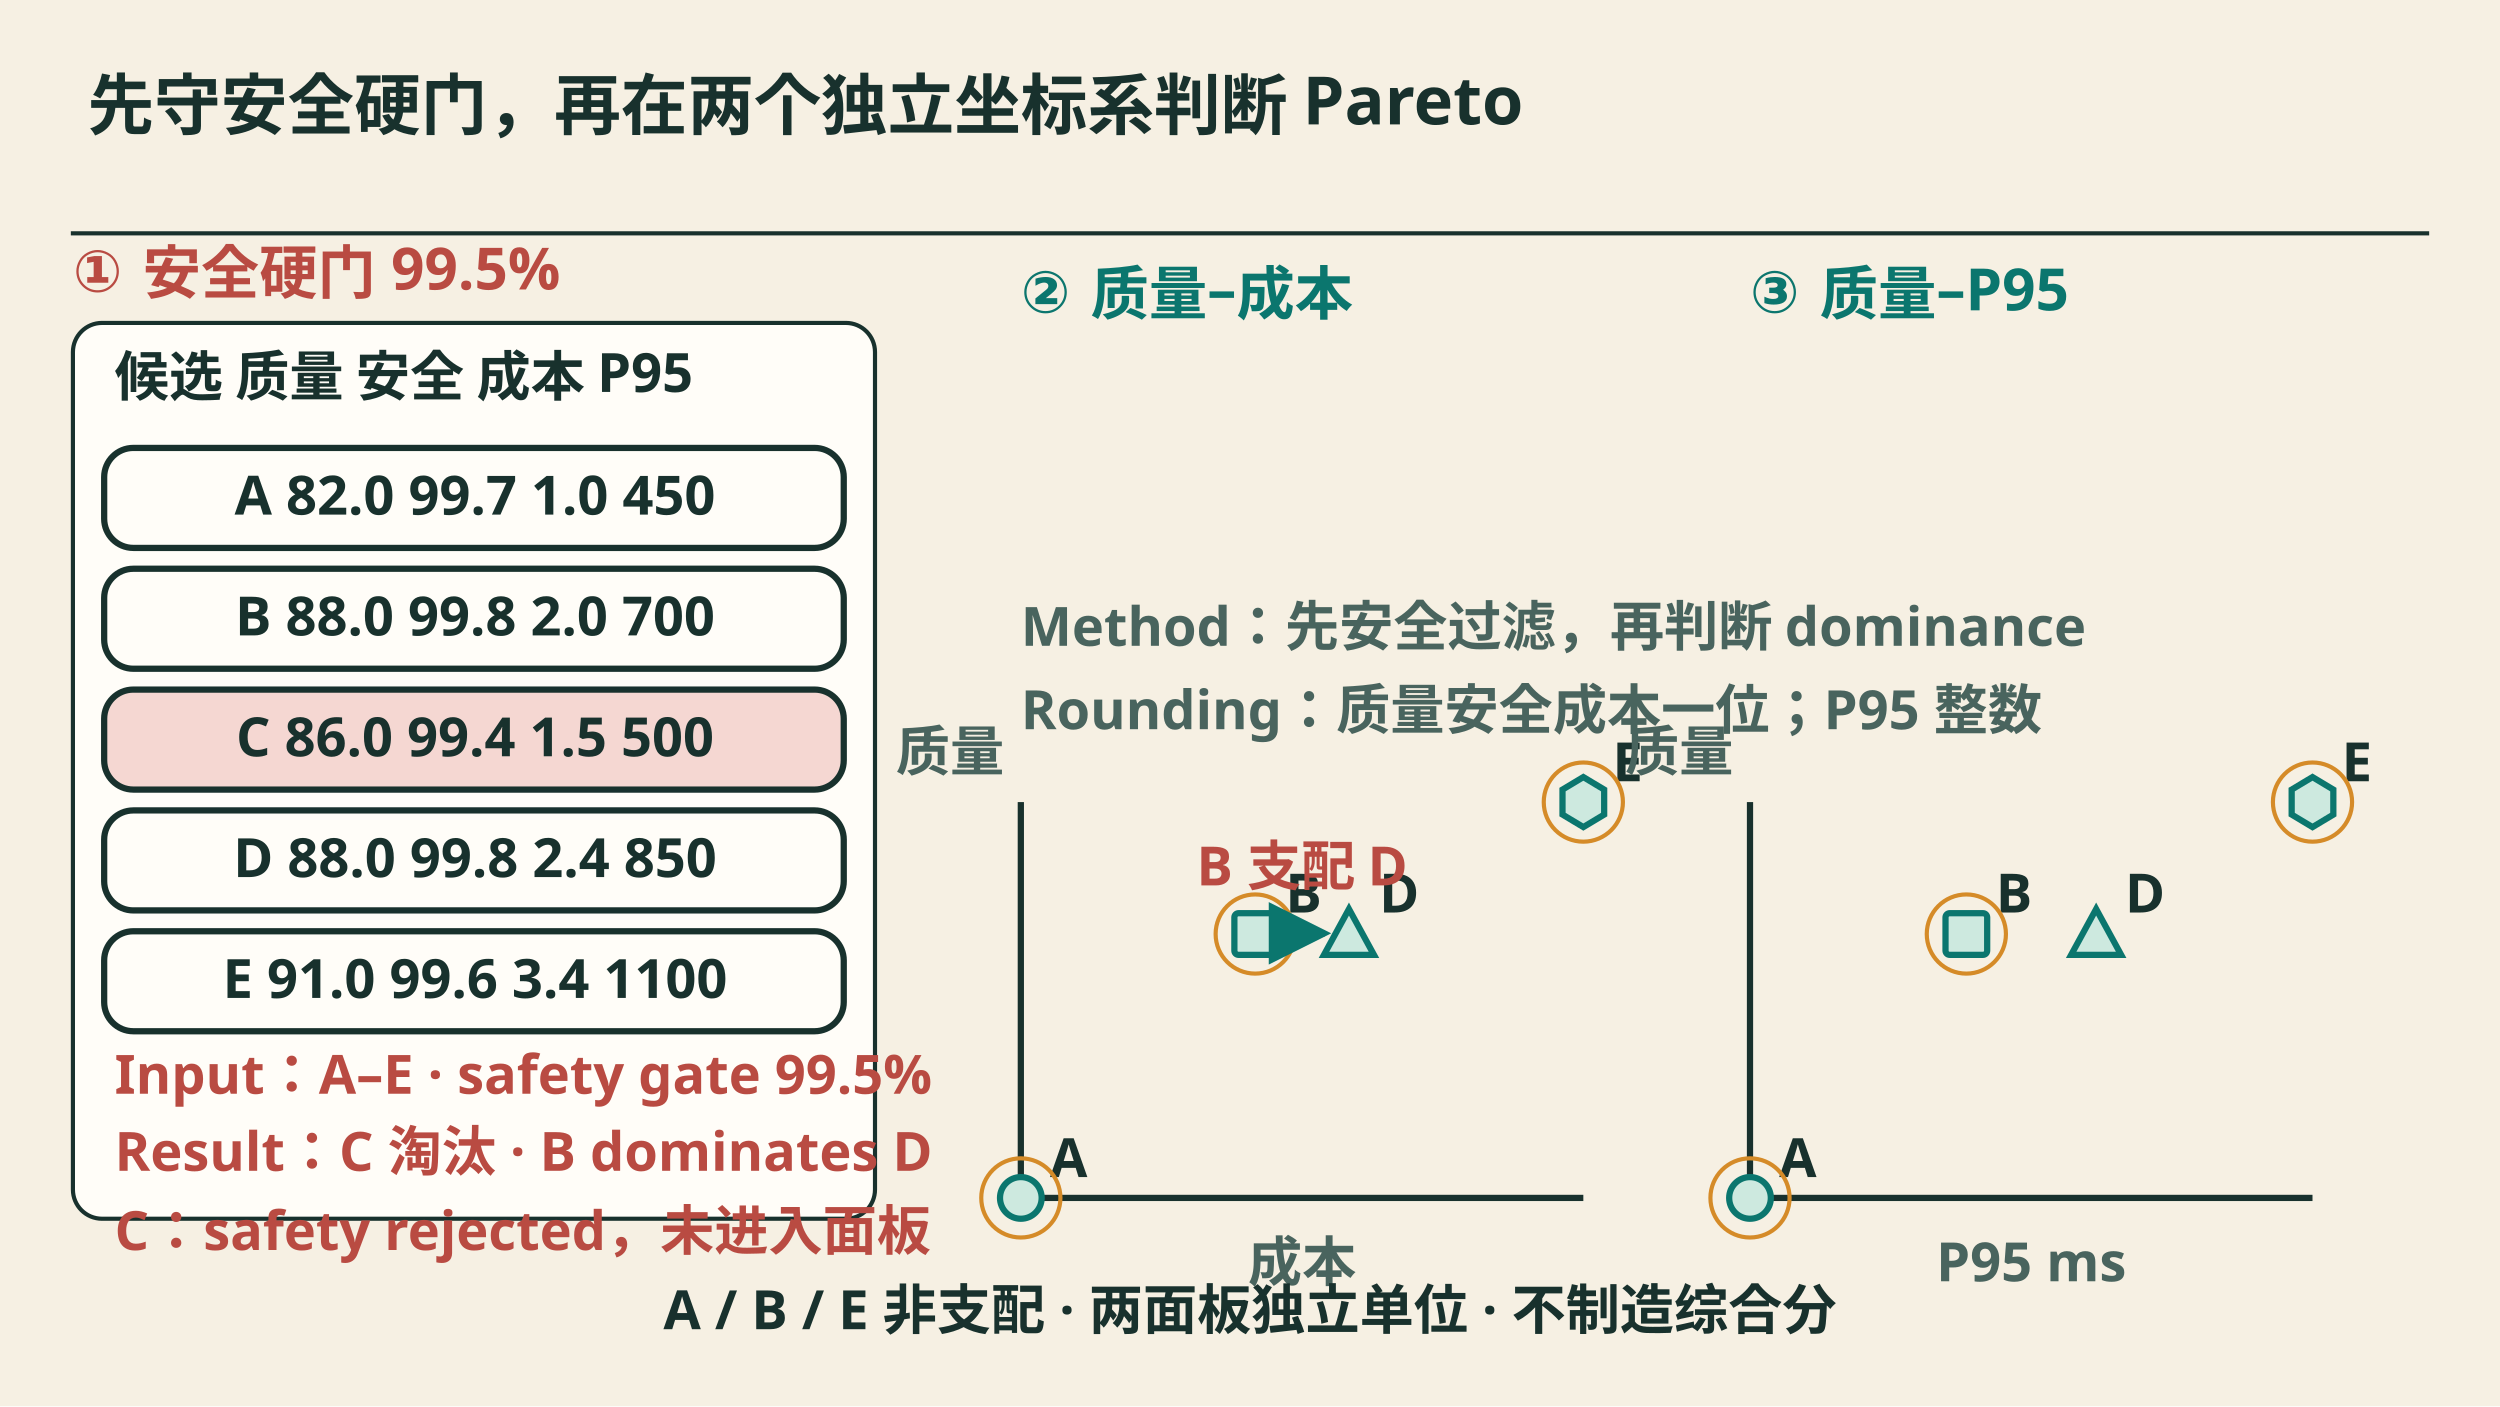
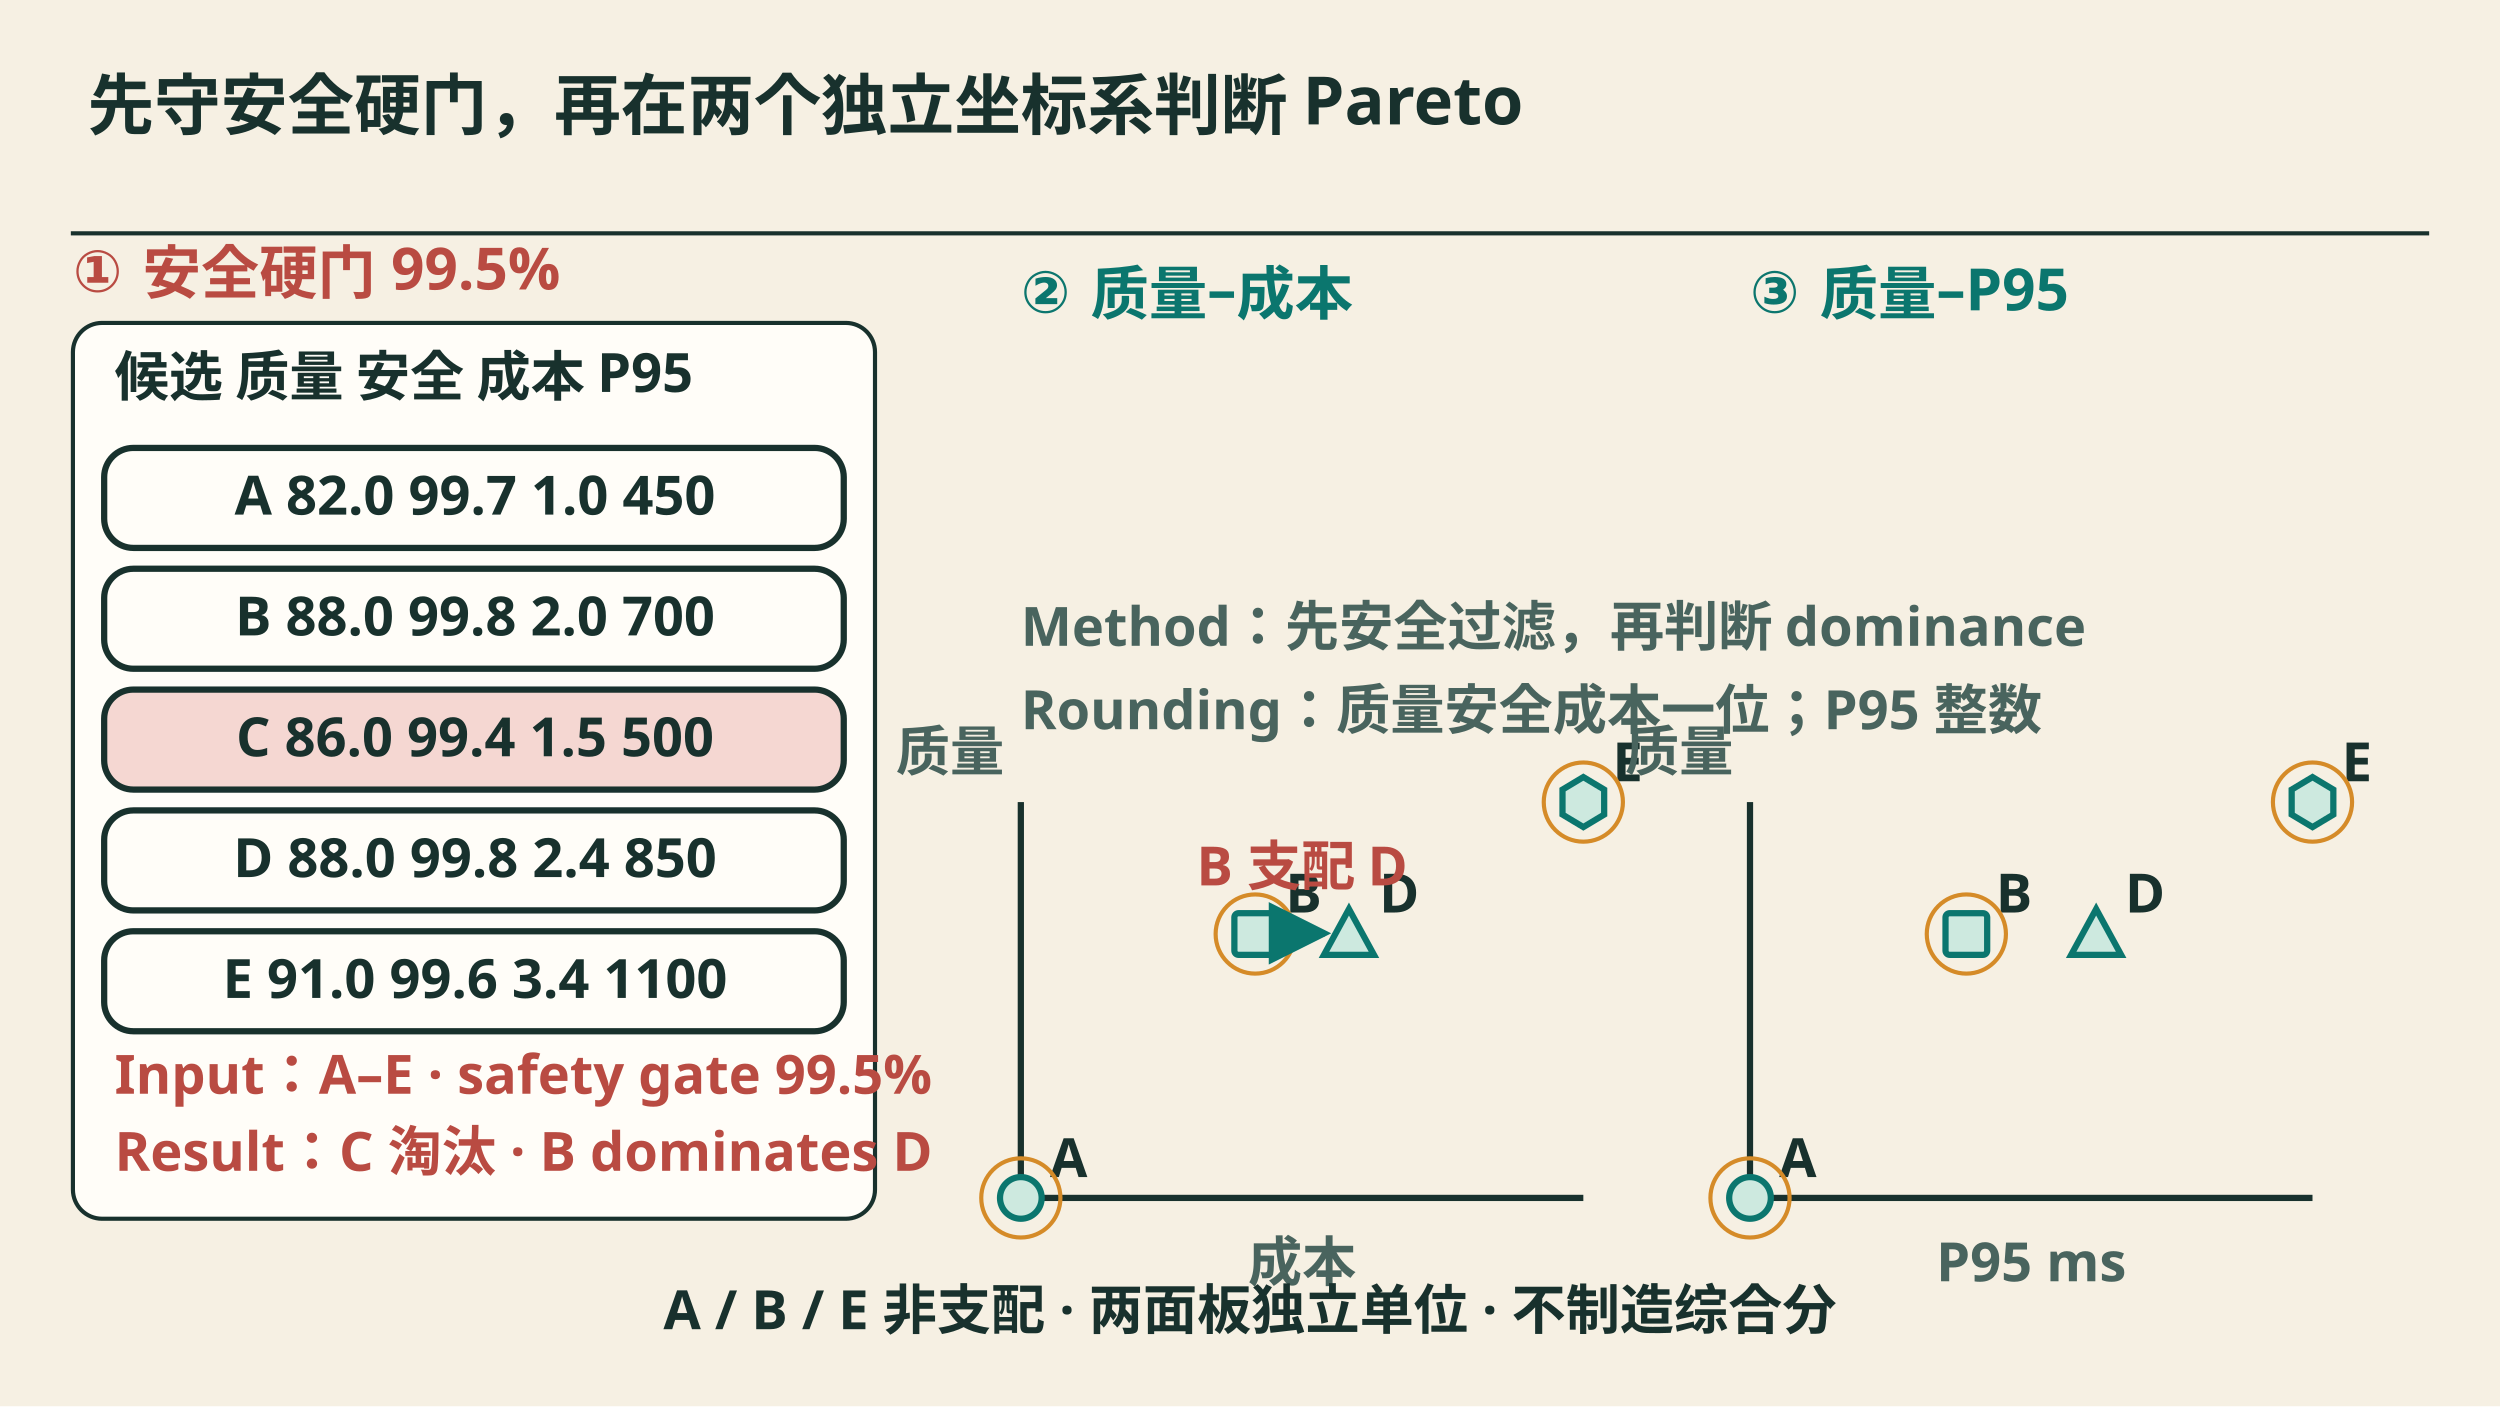
<svg xmlns="http://www.w3.org/2000/svg" width="1200" height="675" viewBox="0 0 1200 675" role="img" aria-labelledby="title desc">
  <defs>
    <marker id="arrow" markerWidth="10" markerHeight="10" refX="9" refY="5" orient="auto">
      <path d="M0 0 L10 5 L0 10 Z" fill="#0B766E" />
    </marker>
    <pattern id="hatch" width="12" height="12" patternUnits="userSpaceOnUse" patternTransform="rotate(45)">
      <line x1="0" y1="0" x2="0" y2="12" stroke="#49645E" stroke-width="3" />
    </pattern>
  </defs>
  <rect x="0" y="0" width="1200" height="675" fill="#F6F0E3" />
  <path d="M34 112 H1166" stroke="#18312D" stroke-width="2" />
  <text x="42" y="62" font-family="Avenir Next, PingFang SC, sans-serif" font-size="32" font-weight="800" fill="#18312D" text-anchor="start">先守安全硬门，再在两个独立坐标系判断 Pareto</text>
  <text x="35" y="140" font-family="Avenir Next, PingFang SC, sans-serif" font-size="28" font-weight="800" fill="#B94B42" text-anchor="start">① 安全硬门 99.5%</text>
  <rect x="35" y="155" width="385" height="430" rx="14" fill="#FFFDF8" stroke="#18312D" stroke-width="2" />
  <text x="55" y="190" font-family="Avenir Next, PingFang SC, sans-serif" font-size="26" font-weight="800" fill="#18312D" text-anchor="start">候选   质量   安全   成本   P95</text>
  <rect x="50" y="215" width="355" height="48" rx="14" fill="#FFFDF8" stroke="#18312D" stroke-width="3" data-region="pareto-table-row" data-node="A" data-kind="eligible" data-value="82|99.7|1|450" data-index="0" />
  <text x="228" y="247" font-family="Avenir Next, PingFang SC, sans-serif" font-size="26" font-weight="700" fill="#18312D" text-anchor="middle">A  82.0  99.7  1.0  450</text>
  <rect x="50" y="273" width="355" height="48" rx="14" fill="#FFFDF8" stroke="#18312D" stroke-width="3" data-region="pareto-table-row" data-node="B" data-kind="eligible" data-value="88|99.8|2|700" data-index="1" />
  <text x="228" y="305" font-family="Avenir Next, PingFang SC, sans-serif" font-size="26" font-weight="700" fill="#18312D" text-anchor="middle">B  88.0  99.8  2.0  700</text>
  <rect x="50" y="331" width="355" height="48" rx="14" fill="#F5D7D2" stroke="#18312D" stroke-width="3" data-region="pareto-table-row" data-node="C" data-kind="rejected" data-value="86|99.4|1.5|500" data-index="2" />
  <text x="228" y="363" font-family="Avenir Next, PingFang SC, sans-serif" font-size="26" font-weight="700" fill="#18312D" text-anchor="middle">C  86.0  99.4  1.5  500</text>
  <rect x="50" y="389" width="355" height="48" rx="14" fill="#FFFDF8" stroke="#18312D" stroke-width="3" data-region="pareto-table-row" data-node="D" data-kind="eligible" data-value="88|99.8|2.4|850" data-index="3" />
  <text x="228" y="421" font-family="Avenir Next, PingFang SC, sans-serif" font-size="26" font-weight="700" fill="#18312D" text-anchor="middle">D  88.0  99.8  2.4  850</text>
  <rect x="50" y="447" width="355" height="48" rx="14" fill="#FFFDF8" stroke="#18312D" stroke-width="3" data-region="pareto-table-row" data-node="E" data-kind="eligible" data-value="91|99.6|3.4|1100" data-index="4" />
  <text x="228" y="479" font-family="Avenir Next, PingFang SC, sans-serif" font-size="26" font-weight="700" fill="#18312D" text-anchor="middle">E  91.0  99.6  3.4  1100</text>
  <text x="55" y="525" font-family="Avenir Next, PingFang SC, sans-serif" font-size="26" font-weight="800" fill="#B94B42" text-anchor="start">Input：A–E · safety gate 99.5%</text>
  <text x="55" y="562" font-family="Avenir Next, PingFang SC, sans-serif" font-size="26" font-weight="800" fill="#B94B42" text-anchor="start">Result：C 淘汰 · B dominates D</text>
  <text x="490" y="150" font-family="Avenir Next, PingFang SC, sans-serif" font-size="28" font-weight="800" fill="#0B766E" text-anchor="start">② 质量–成本</text>
  <line x1="490" y1="575" x2="760" y2="575" stroke="#18312D" stroke-width="3" />
  <line x1="490" y1="575" x2="490" y2="385" stroke="#18312D" stroke-width="3" />
  <text x="625" y="615" font-family="Avenir Next, PingFang SC, sans-serif" font-size="26" font-weight="700" fill="#49645E" text-anchor="middle">成本</text>
  <text x="482" y="370" font-family="Avenir Next, PingFang SC, sans-serif" font-size="26" font-weight="700" fill="#49645E" text-anchor="end">质量</text>
  <circle cx="490" cy="575" r="10" fill="#CDE9DF" stroke="#0B766E" stroke-width="3" data-region="pareto-point" data-node="A" data-stage="quality-cost" data-value="1" data-count="82" data-kind="non-dominated" data-origin-x="490" data-origin-y="575" />
  <text x="504" y="565" font-family="Avenir Next, PingFang SC, sans-serif" font-size="26" font-weight="800" fill="#18312D" text-anchor="start">A</text>
  <circle cx="490" cy="575" r="19" fill="none" stroke="#D58B28" stroke-width="2" />
  <rect x="592.5" y="438.333" width="20" height="20" rx="2" fill="#CDE9DF" stroke="#0B766E" stroke-width="3" data-region="pareto-point" data-node="B" data-stage="quality-cost" data-value="2" data-count="88" data-kind="non-dominated" data-origin-x="602.5" data-origin-y="448.33333333333337" />
  <text x="617" y="438" font-family="Avenir Next, PingFang SC, sans-serif" font-size="26" font-weight="800" fill="#18312D" text-anchor="start">B</text>
  <circle cx="602.5" cy="448.333" r="19" fill="none" stroke="#D58B28" stroke-width="2" />
  <polygon points="647.5,436.333 659.5,458.333 635.5,458.333" fill="#CDE9DF" stroke="#0B766E" stroke-width="3" data-region="pareto-point" data-node="D" data-stage="quality-cost" data-value="2.4" data-count="88" data-kind="dominated" data-origin-x="647.5" data-origin-y="448.33333333333337" />
  <text x="662" y="438" font-family="Avenir Next, PingFang SC, sans-serif" font-size="26" font-weight="800" fill="#18312D" text-anchor="start">D</text>
  <polygon points="750,379 760,373 770,379 770,391 760,397 750,391" fill="#CDE9DF" stroke="#0B766E" stroke-width="3" data-region="pareto-point" data-node="E" data-stage="quality-cost" data-value="3.4" data-count="91" data-kind="non-dominated" data-origin-x="760" data-origin-y="385" />
  <text x="774" y="375" font-family="Avenir Next, PingFang SC, sans-serif" font-size="26" font-weight="800" fill="#18312D" text-anchor="start">E</text>
  <circle cx="760" cy="385" r="19" fill="none" stroke="#D58B28" stroke-width="2" />
  <text x="840" y="150" font-family="Avenir Next, PingFang SC, sans-serif" font-size="28" font-weight="800" fill="#0B766E" text-anchor="start">③ 质量–P95</text>
  <line x1="840" y1="575" x2="1110" y2="575" stroke="#18312D" stroke-width="3" />
  <line x1="840" y1="575" x2="840" y2="385" stroke="#18312D" stroke-width="3" />
  <text x="975" y="615" font-family="Avenir Next, PingFang SC, sans-serif" font-size="26" font-weight="700" fill="#49645E" text-anchor="middle">P95 ms</text>
  <text x="832" y="370" font-family="Avenir Next, PingFang SC, sans-serif" font-size="26" font-weight="700" fill="#49645E" text-anchor="end">质量</text>
  <circle cx="840" cy="575" r="10" fill="#CDE9DF" stroke="#0B766E" stroke-width="3" data-region="pareto-point" data-node="A" data-stage="quality-latency" data-value="450" data-count="82" data-kind="non-dominated" data-origin-x="840" data-origin-y="575" />
  <text x="854" y="565" font-family="Avenir Next, PingFang SC, sans-serif" font-size="26" font-weight="800" fill="#18312D" text-anchor="start">A</text>
  <circle cx="840" cy="575" r="19" fill="none" stroke="#D58B28" stroke-width="2" />
  <rect x="933.846" y="438.333" width="20" height="20" rx="2" fill="#CDE9DF" stroke="#0B766E" stroke-width="3" data-region="pareto-point" data-node="B" data-stage="quality-latency" data-value="700" data-count="88" data-kind="non-dominated" data-origin-x="943.8461538461538" data-origin-y="448.33333333333337" />
  <text x="958" y="438" font-family="Avenir Next, PingFang SC, sans-serif" font-size="26" font-weight="800" fill="#18312D" text-anchor="start">B</text>
  <circle cx="943.846" cy="448.333" r="19" fill="none" stroke="#D58B28" stroke-width="2" />
  <polygon points="1006.154,436.333 1018.154,458.333 994.154,458.333" fill="#CDE9DF" stroke="#0B766E" stroke-width="3" data-region="pareto-point" data-node="D" data-stage="quality-latency" data-value="850" data-count="88" data-kind="dominated" data-origin-x="1006.1538461538462" data-origin-y="448.33333333333337" />
  <text x="1020" y="438" font-family="Avenir Next, PingFang SC, sans-serif" font-size="26" font-weight="800" fill="#18312D" text-anchor="start">D</text>
  <polygon points="1100,379 1110,373 1120,379 1120,391 1110,397 1100,391" fill="#CDE9DF" stroke="#0B766E" stroke-width="3" data-region="pareto-point" data-node="E" data-stage="quality-latency" data-value="1100" data-count="91" data-kind="non-dominated" data-origin-x="1110" data-origin-y="385" />
  <text x="1124" y="375" font-family="Avenir Next, PingFang SC, sans-serif" font-size="26" font-weight="800" fill="#18312D" text-anchor="start">E</text>
  <circle cx="1110" cy="385" r="19" fill="none" stroke="#D58B28" stroke-width="2" />
  <text x="490" y="310" font-family="Avenir Next, PingFang SC, sans-serif" font-size="26" font-weight="700" fill="#49645E" text-anchor="start">Method：先安全过滤，再判断 dominance</text>
  <text x="490" y="350" font-family="Avenir Next, PingFang SC, sans-serif" font-size="26" font-weight="700" fill="#49645E" text-anchor="start">Rounding：质量安全成本一位；P95 整数</text>
-   <text x="55" y="600" font-family="Avenir Next, PingFang SC, sans-serif" font-size="26" font-weight="800" fill="#B94B42" text-anchor="start">C：safety rejected，未进入面板</text>
  <path d="M614 448 L636 448" stroke="#B94B42" stroke-width="3" marker-end="url(#arrow)" data-region="dominance-edge" data-from="B" data-to="D" data-edge="B-D" />
  <text x="625" y="425" font-family="Avenir Next, PingFang SC, sans-serif" font-size="26" font-weight="800" fill="#B94B42" text-anchor="middle">B 支配 D</text>
  <text x="600" y="638" font-family="Avenir Next, PingFang SC, sans-serif" font-size="26" font-weight="800" fill="#18312D" text-anchor="middle">A / B / E 非支配 · 两面板独立单位 · 不制造综合分</text>
</svg>
